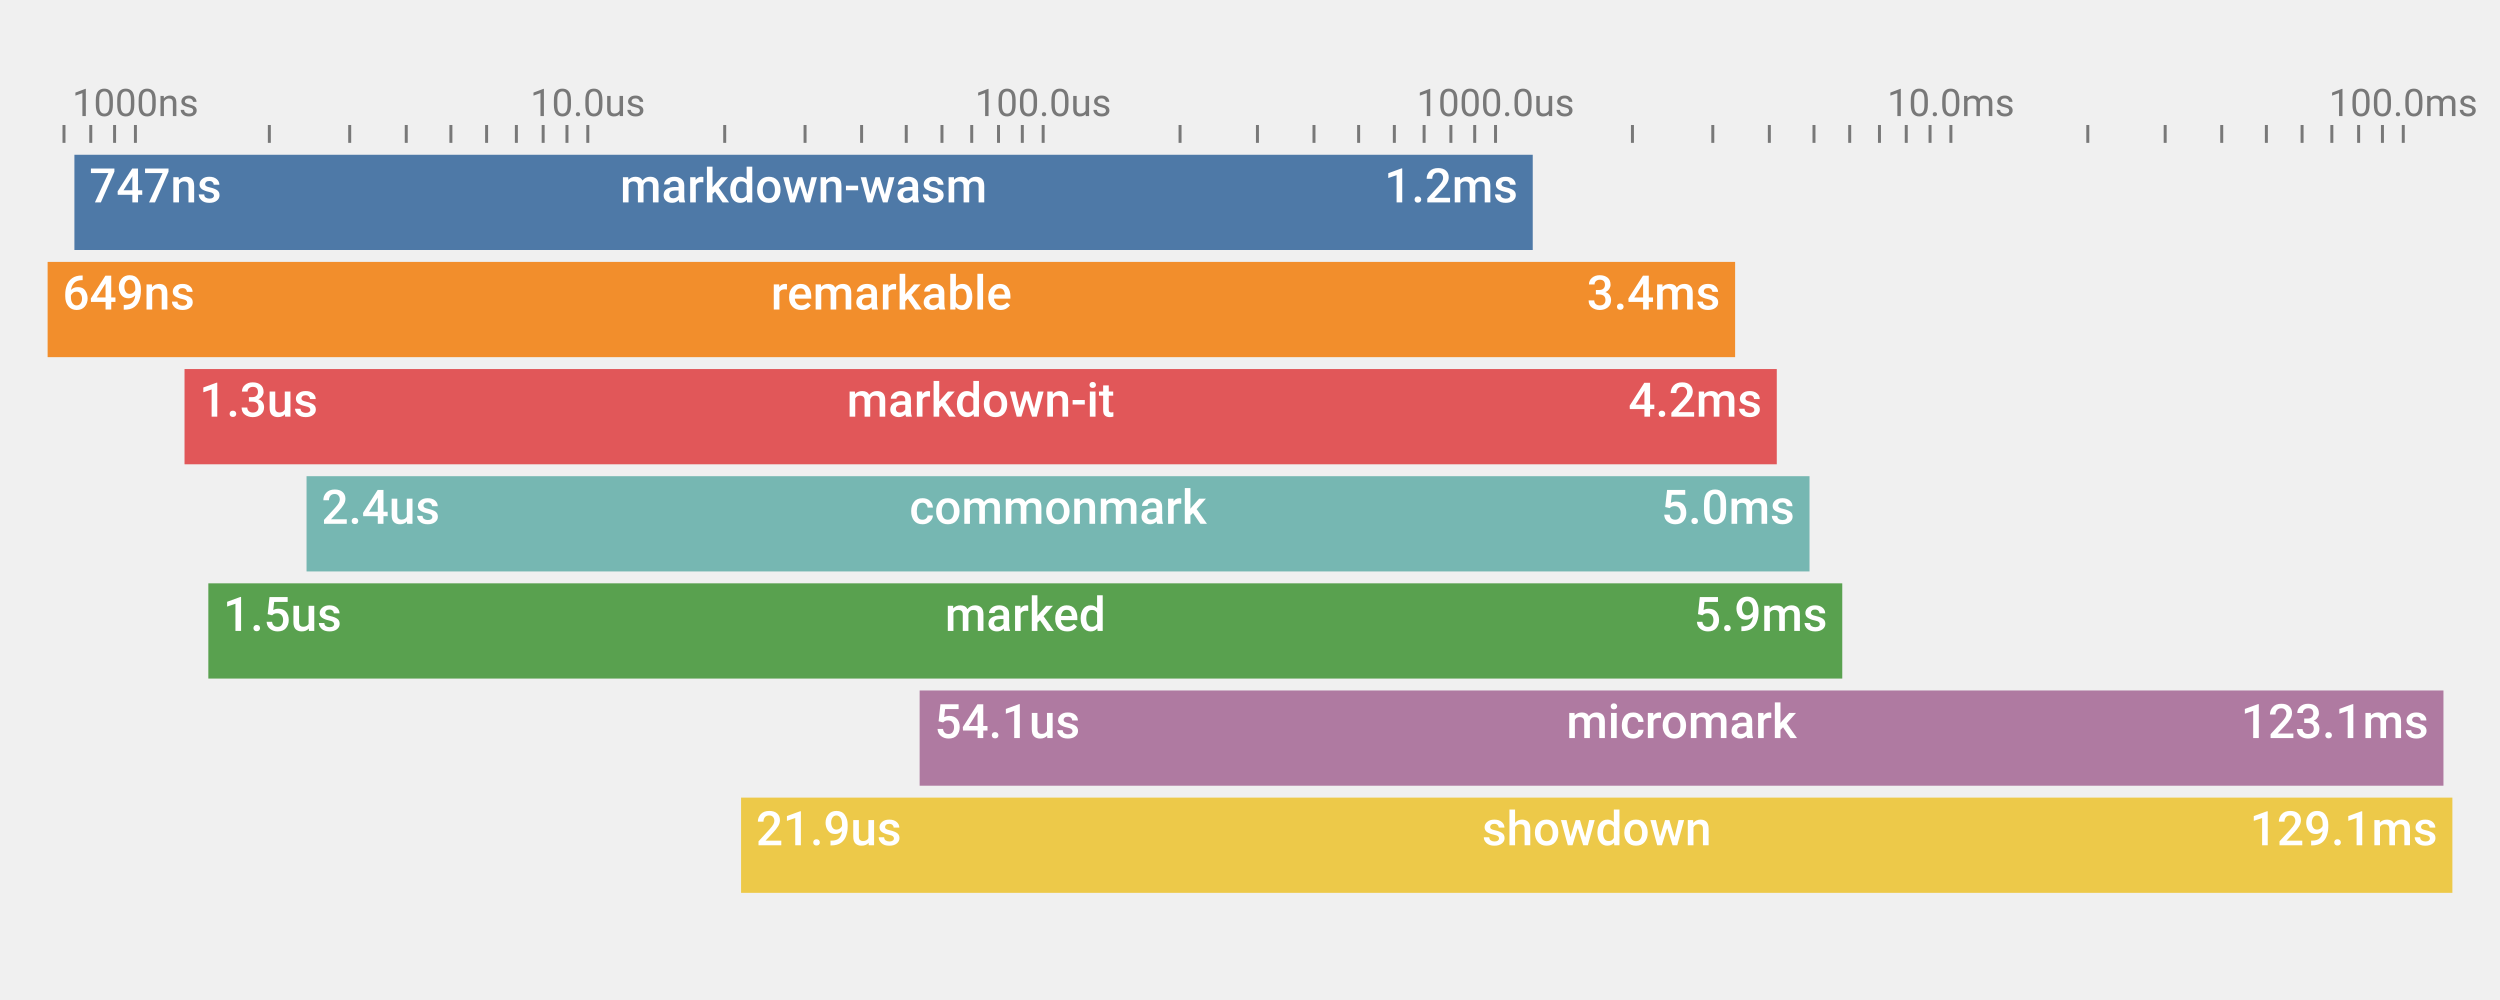
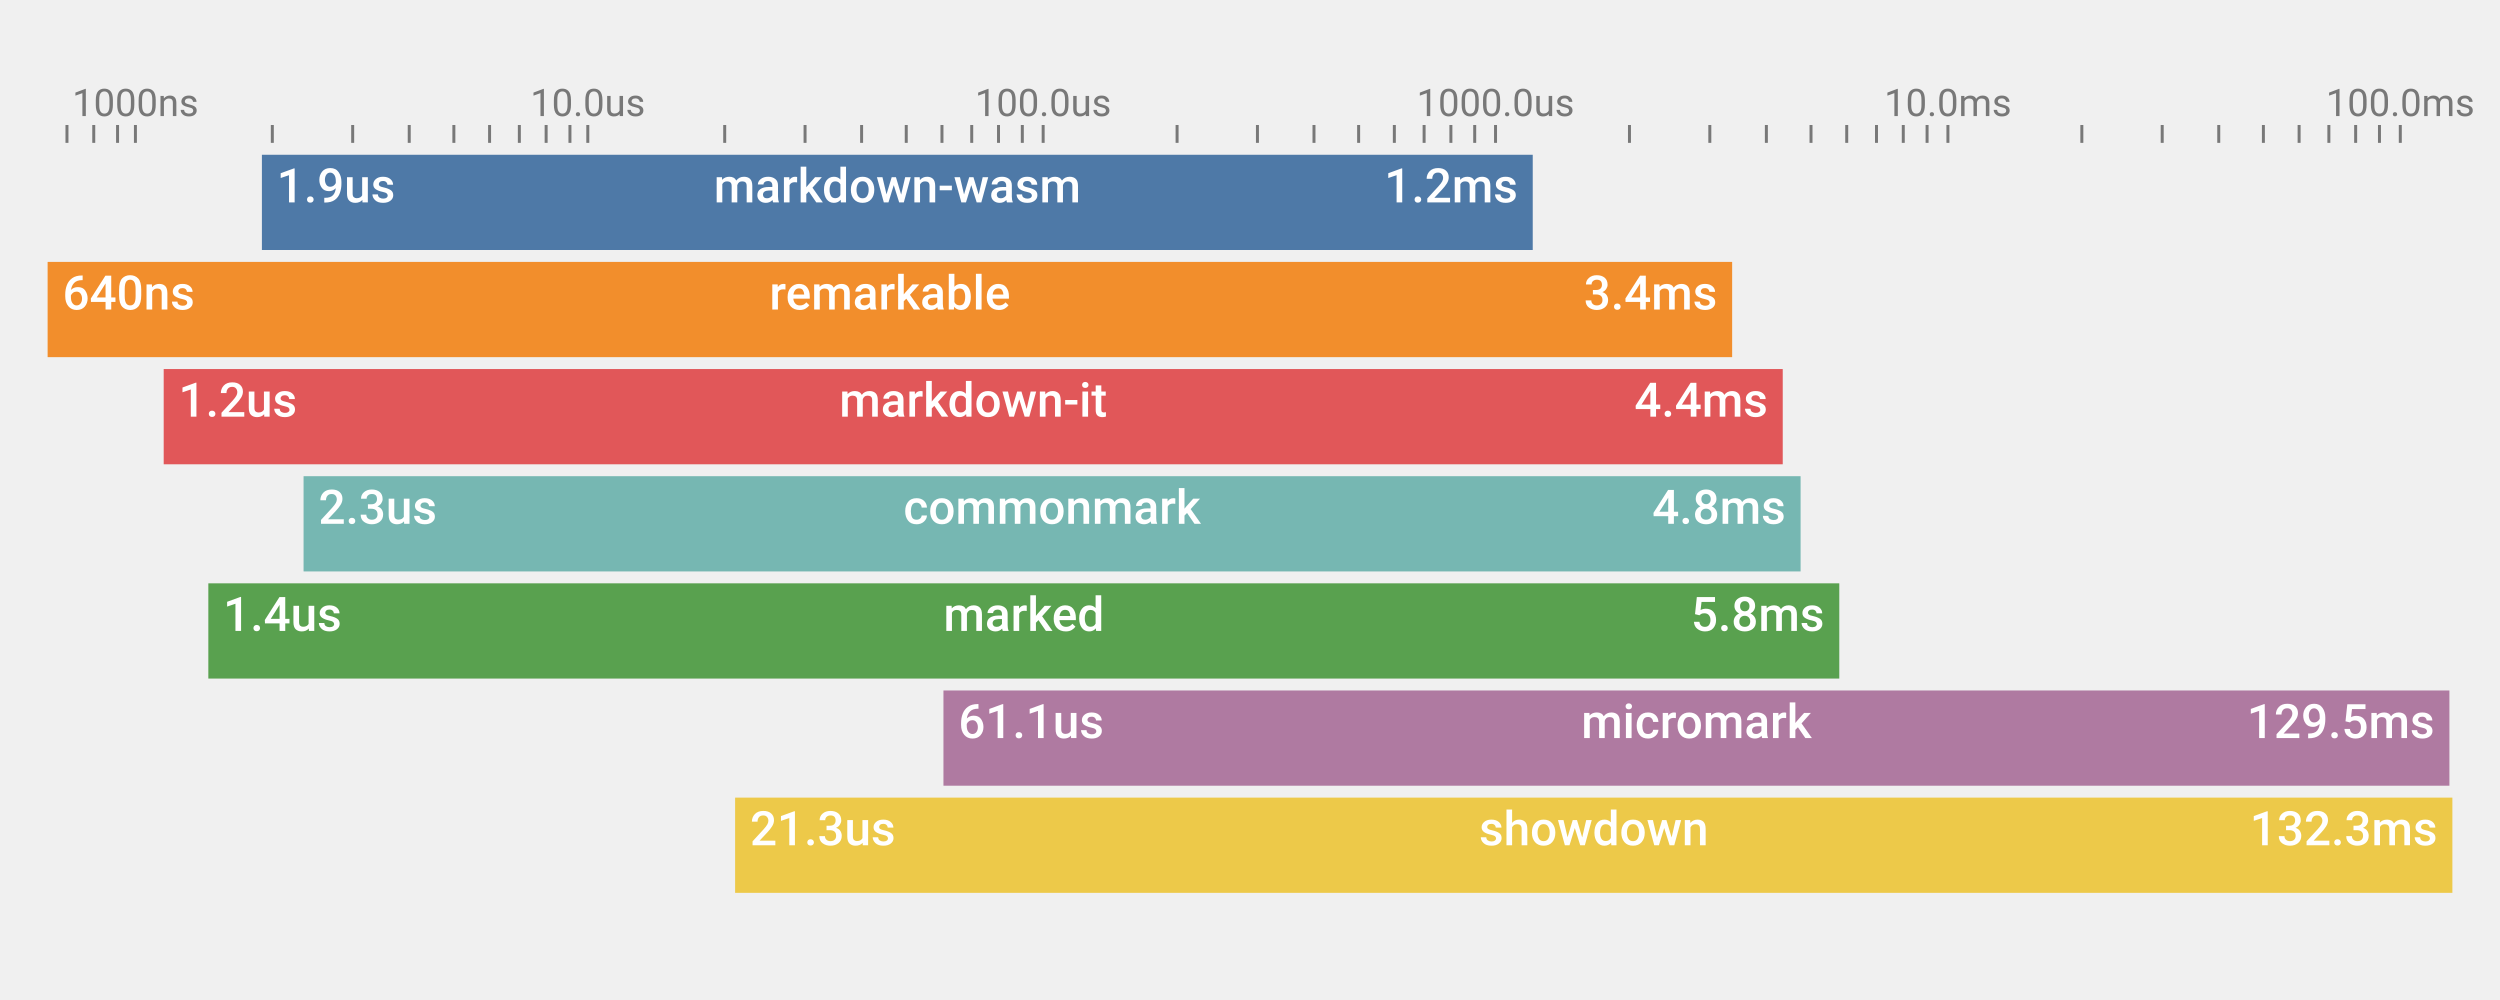
<svg xmlns="http://www.w3.org/2000/svg" width="840" height="336" font-family="system-ui,-apple-system,&quot;Segoe UI&quot;,Roboto,&quot;Helvetica Neue&quot;,&quot;Noto Sans&quot;,&quot;Liberation Sans&quot;,Arial,sans-serif" font-size="16">
-   <path fill="#4e79a7" d="M25 52h490v32H25z" />
-   <path fill="#f28e2c" d="M16 88h567v32H16z" />
-   <path fill="#e15759" d="M62 124h535v32H62z" />
-   <path fill="#76b7b2" d="M103 160h505v32H103z" />
-   <path fill="#59a14f" d="M70 196h549v32H70z" />
-   <path fill="#af7aa1" d="M309 232h512v32H309z" />
-   <path fill="#edc949" d="M249 268h575v32H249z" />
+   <path fill="#4e79a7" d="M88 52h427v32H88z" />
+   <path fill="#f28e2c" d="M16 88h566v32H16z" />
+   <path fill="#e15759" d="M55 124h544v32H55z" />
+   <path fill="#76b7b2" d="M102 160h503v32H102z" />
+   <path fill="#59a14f" d="M70 196h548v32H70z" />
+   <path fill="#af7aa1" d="M317 232h506v32H317z" />
+   <path fill="#edc949" d="M247 268h577v32H247z" />
  <g fill="#fff" font-weight="500" text-anchor="middle">
-     <text x="270" y="68" alignment-baseline="central">markdown-wasm</text>
-     <text x="299.5" y="104" alignment-baseline="central">remarkable</text>
-     <text x="329.5" y="140" alignment-baseline="central">markdown-it</text>
-     <text x="355.5" y="176" alignment-baseline="central">commonmark</text>
-     <text x="344.5" y="212" alignment-baseline="central">marked</text>
-     <text x="565" y="248" alignment-baseline="central">micromark</text>
-     <text x="536.5" y="284" alignment-baseline="central">showdown</text>
+     <text x="301.5" y="68" alignment-baseline="central">markdown-wasm</text>
+     <text x="299" y="104" alignment-baseline="central">remarkable</text>
+     <text x="327" y="140" alignment-baseline="central">markdown-it</text>
+     <text x="353.5" y="176" alignment-baseline="central">commonmark</text>
+     <text x="344" y="212" alignment-baseline="central">marked</text>
+     <text x="570" y="248" alignment-baseline="central">micromark</text>
+     <text x="535.5" y="284" alignment-baseline="central">showdown</text>
  </g>
  <g fill="#fff" font-weight="500">
-     <text x="25" y="68" alignment-baseline="central" dx="5">747ns</text>
-     <text x="16" y="104" alignment-baseline="central" dx="5">649ns</text>
-     <text x="62" y="140" alignment-baseline="central" dx="5">1.3us</text>
-     <text x="103" y="176" alignment-baseline="central" dx="5">2.4us</text>
-     <text x="70" y="212" alignment-baseline="central" dx="5">1.5us</text>
-     <text x="309" y="248" alignment-baseline="central" dx="5">54.1us</text>
-     <text x="249" y="284" alignment-baseline="central" dx="5">21.9us</text>
+     <text x="88" y="68" alignment-baseline="central" dx="5">1.9us</text>
+     <text x="16" y="104" alignment-baseline="central" dx="5">640ns</text>
+     <text x="55" y="140" alignment-baseline="central" dx="5">1.2us</text>
+     <text x="102" y="176" alignment-baseline="central" dx="5">2.3us</text>
+     <text x="70" y="212" alignment-baseline="central" dx="5">1.4us</text>
+     <text x="317" y="248" alignment-baseline="central" dx="5">61.1us</text>
+     <text x="247" y="284" alignment-baseline="central" dx="5">21.3us</text>
  </g>
  <g fill="#fff" font-weight="500" text-anchor="end">
    <text x="515" y="68" alignment-baseline="central" dx="-5">1.2ms</text>
-     <text x="583" y="104" alignment-baseline="central" dx="-5">3.4ms</text>
-     <text x="597" y="140" alignment-baseline="central" dx="-5">4.2ms</text>
-     <text x="608" y="176" alignment-baseline="central" dx="-5">5.0ms</text>
-     <text x="619" y="212" alignment-baseline="central" dx="-5">5.9ms</text>
-     <text x="821" y="248" alignment-baseline="central" dx="-5">123.1ms</text>
-     <text x="824" y="284" alignment-baseline="central" dx="-5">129.1ms</text>
+     <text x="582" y="104" alignment-baseline="central" dx="-5">3.4ms</text>
+     <text x="599" y="140" alignment-baseline="central" dx="-5">4.4ms</text>
+     <text x="605" y="176" alignment-baseline="central" dx="-5">4.8ms</text>
+     <text x="618" y="212" alignment-baseline="central" dx="-5">5.8ms</text>
+     <text x="823" y="248" alignment-baseline="central" dx="-5">129.5ms</text>
+     <text x="824" y="284" alignment-baseline="central" dx="-5">132.3ms</text>
  </g>
  <g fill="none" font-size="12.8" opacity=".5" text-anchor="middle">
-     <path stroke="currentColor" d="M21.5 48v-6m9 6v-6m8 6v-6" class="tick" opacity="1" />
+     <path stroke="currentColor" d="M22.5 48v-6m9 6v-6m8 6v-6" class="tick" opacity="1" />
    <g class="tick" opacity="1">
      <path stroke="currentColor" d="M45.5 48v-6" />
      <text y="-9" fill="currentColor" dy="0em" transform="translate(45.5 48)">1000ns</text>
    </g>
-     <path stroke="currentColor" d="M90.5 48v-6m27 6v-6m19 6v-6m15 6v-6m12 6v-6m10 6v-6m9 6v-6m8 6v-6" class="tick" opacity="1" />
+     <path stroke="currentColor" d="M91.5 48v-6m27 6v-6m19 6v-6m15 6v-6m12 6v-6m10 6v-6m9 6v-6m8 6v-6" class="tick" opacity="1" />
    <g class="tick" opacity="1">
      <path stroke="currentColor" d="M197.5 48v-6" />
      <text y="-9" fill="currentColor" dy="0em" transform="translate(197.5 48)">10.0us</text>
    </g>
    <path stroke="currentColor" d="M243.5 48v-6m27 6v-6m19 6v-6m15 6v-6m12 6v-6m10 6v-6m9 6v-6m8 6v-6" class="tick" opacity="1" />
    <g class="tick" opacity="1">
      <path stroke="currentColor" d="M350.5 48v-6" />
      <text y="-9" fill="currentColor" dy="0em" transform="translate(350.5 48)">100.0us</text>
    </g>
-     <path stroke="currentColor" d="M396.5 48v-6m26 6v-6m19 6v-6m15 6v-6m12 6v-6m10 6v-6m9 6v-6m8 6v-6" class="tick" opacity="1" />
+     <path stroke="currentColor" d="M395.5 48v-6m27 6v-6m19 6v-6m15 6v-6m12 6v-6m10 6v-6m9 6v-6m8 6v-6" class="tick" opacity="1" />
    <g class="tick" opacity="1">
      <path stroke="currentColor" d="M502.5 48v-6" />
      <text y="-9" fill="currentColor" dy="0em" transform="translate(502.5 48)">1000.0us</text>
    </g>
-     <path stroke="currentColor" d="M548.5 48v-6m27 6v-6m19 6v-6m15 6v-6m12 6v-6m10 6v-6m9 6v-6m8 6v-6" class="tick" opacity="1" />
+     <path stroke="currentColor" d="M547.5 48v-6m27 6v-6m19 6v-6m15 6v-6m12 6v-6m10 6v-6m9 6v-6m8 6v-6" class="tick" opacity="1" />
    <g class="tick" opacity="1">
-       <path stroke="currentColor" d="M655.5 48v-6" />
-       <text y="-9" fill="currentColor" dy="0em" transform="translate(655.5 48)">10.0ms</text>
+       <path stroke="currentColor" d="M654.5 48v-6" />
+       <text y="-9" fill="currentColor" dy="0em" transform="translate(654.5 48)">10.0ms</text>
    </g>
-     <path stroke="currentColor" d="M701.5 48v-6m26 6v-6m19 6v-6m15 6v-6m12 6v-6m10 6v-6m9 6v-6m8 6v-6" class="tick" opacity="1" />
+     <path stroke="currentColor" d="M699.5 48v-6m27 6v-6m19 6v-6m15 6v-6m12 6v-6m10 6v-6m9 6v-6m8 6v-6" class="tick" opacity="1" />
    <g class="tick" opacity="1">
-       <path stroke="currentColor" d="M807.5 48v-6" />
-       <text y="-9" fill="currentColor" dy="0em" transform="translate(807.5 48)">100.0ms</text>
+       <path stroke="currentColor" d="M806.5 48v-6" />
+       <text y="-9" fill="currentColor" dy="0em" transform="translate(806.5 48)">100.0ms</text>
    </g>
  </g>
</svg>
